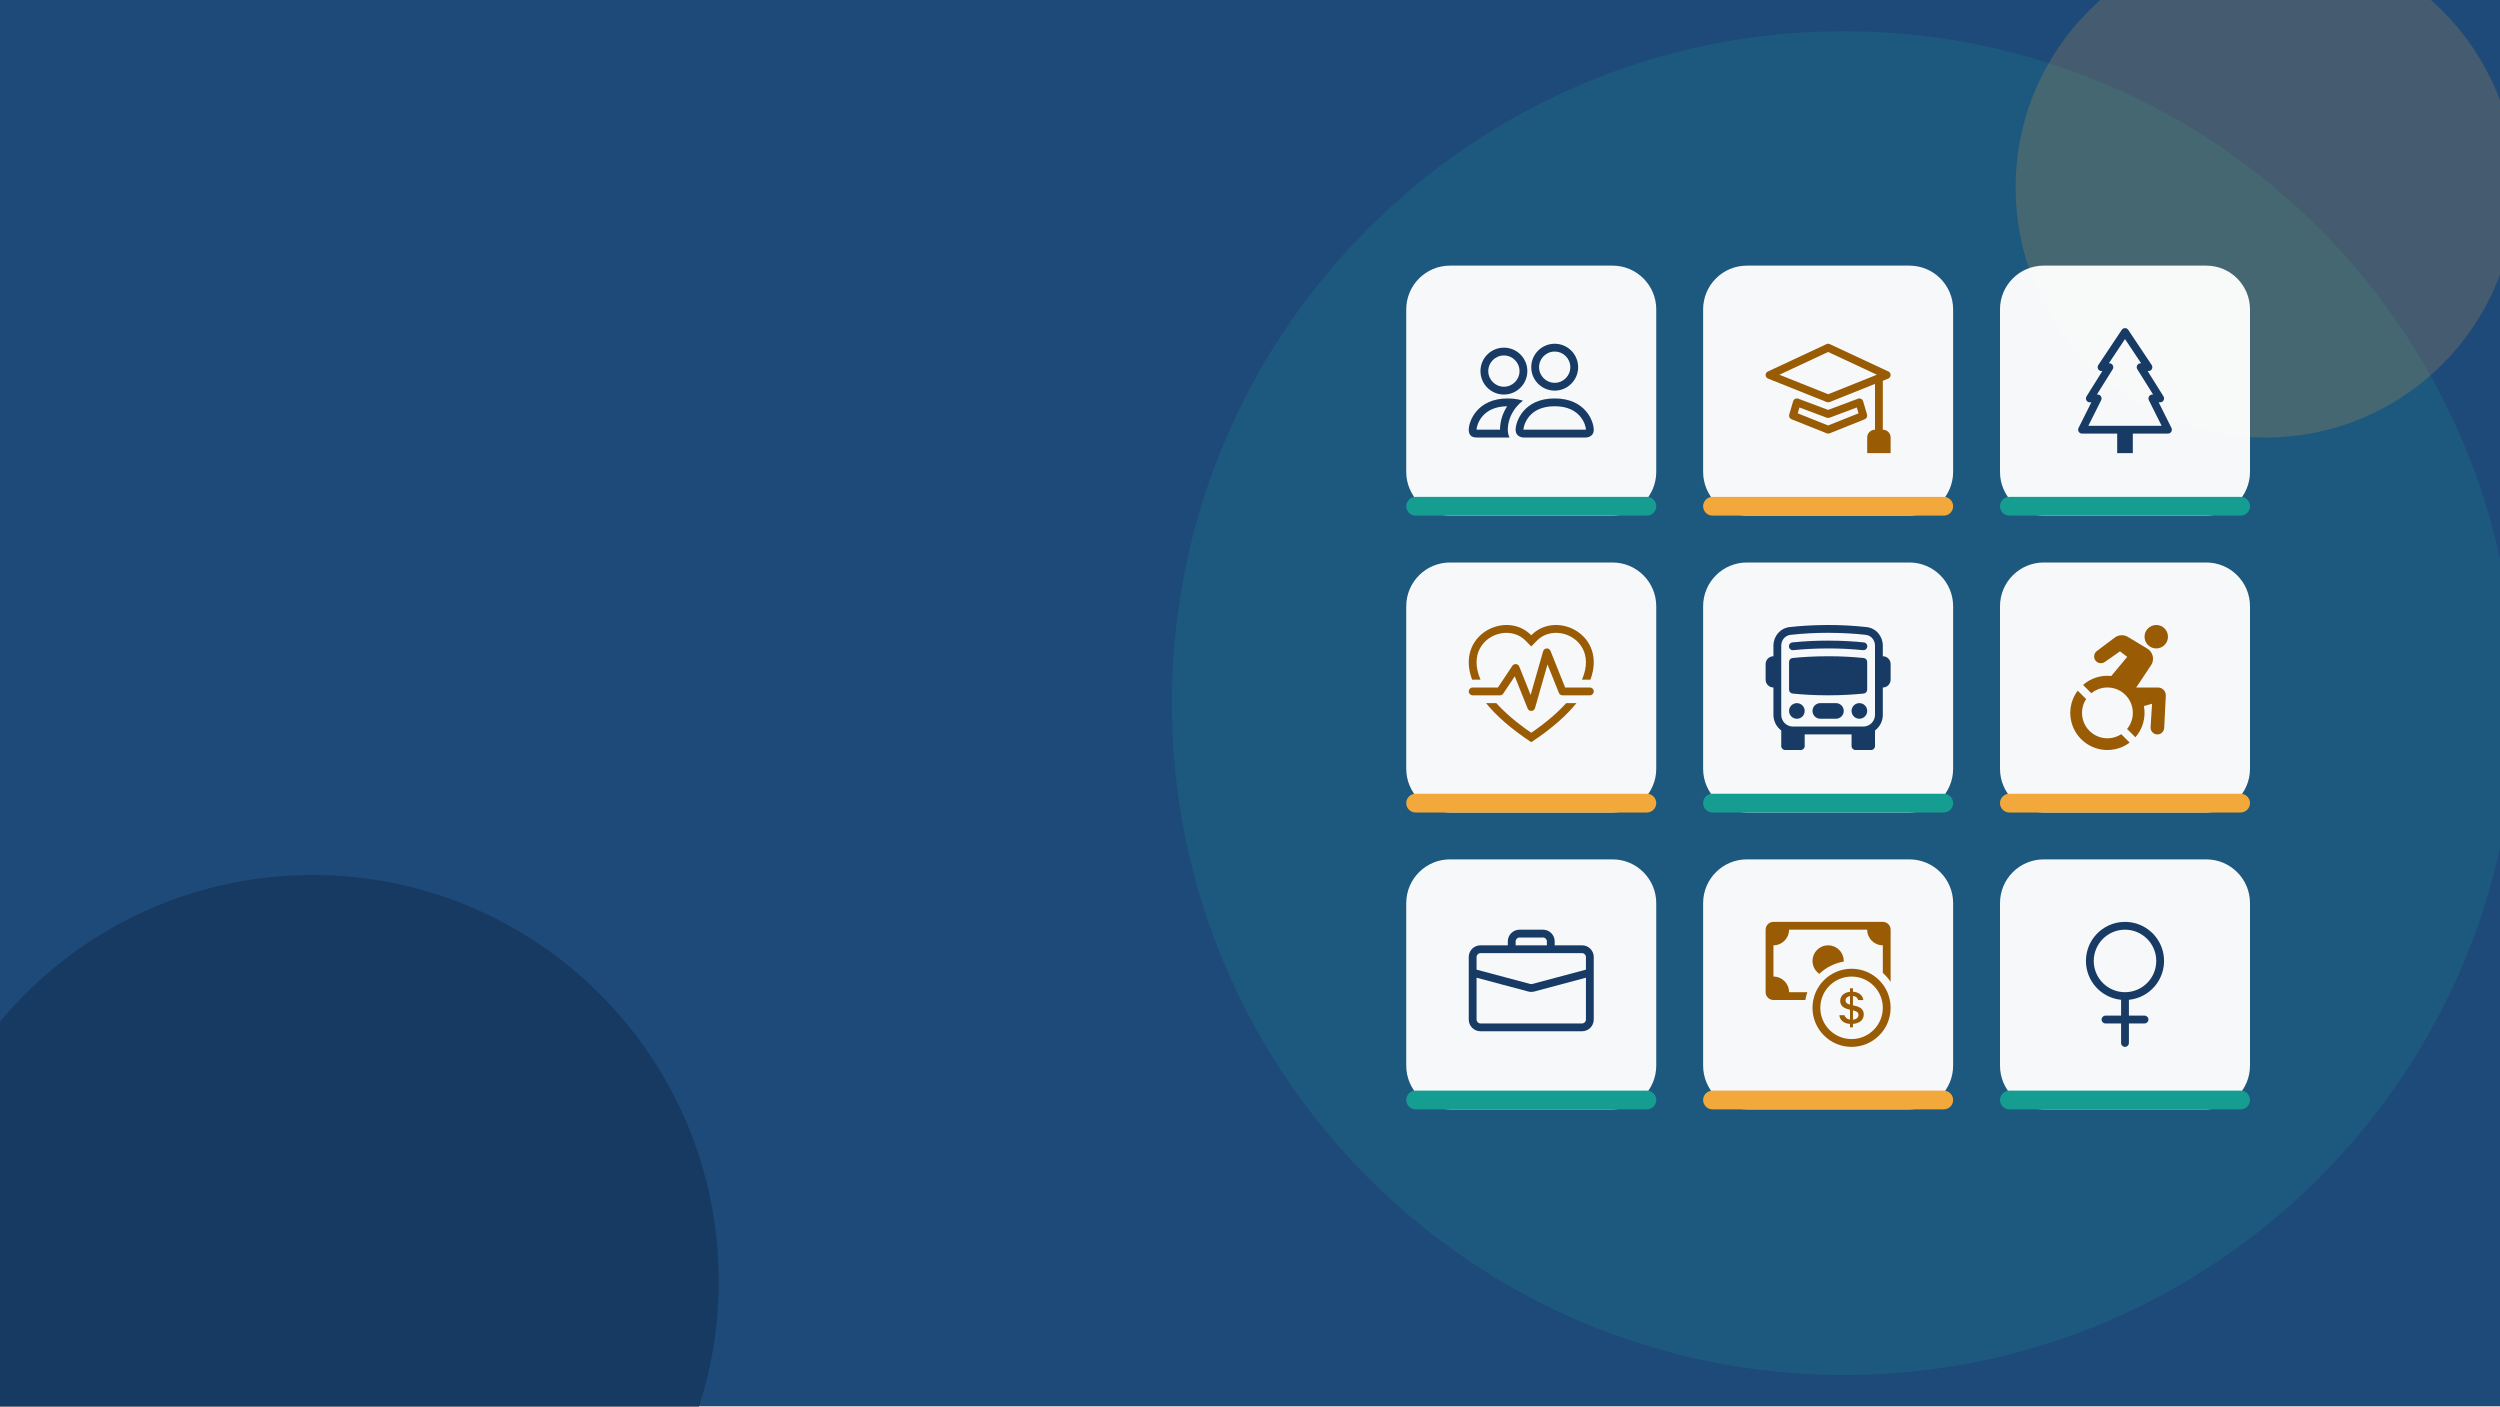
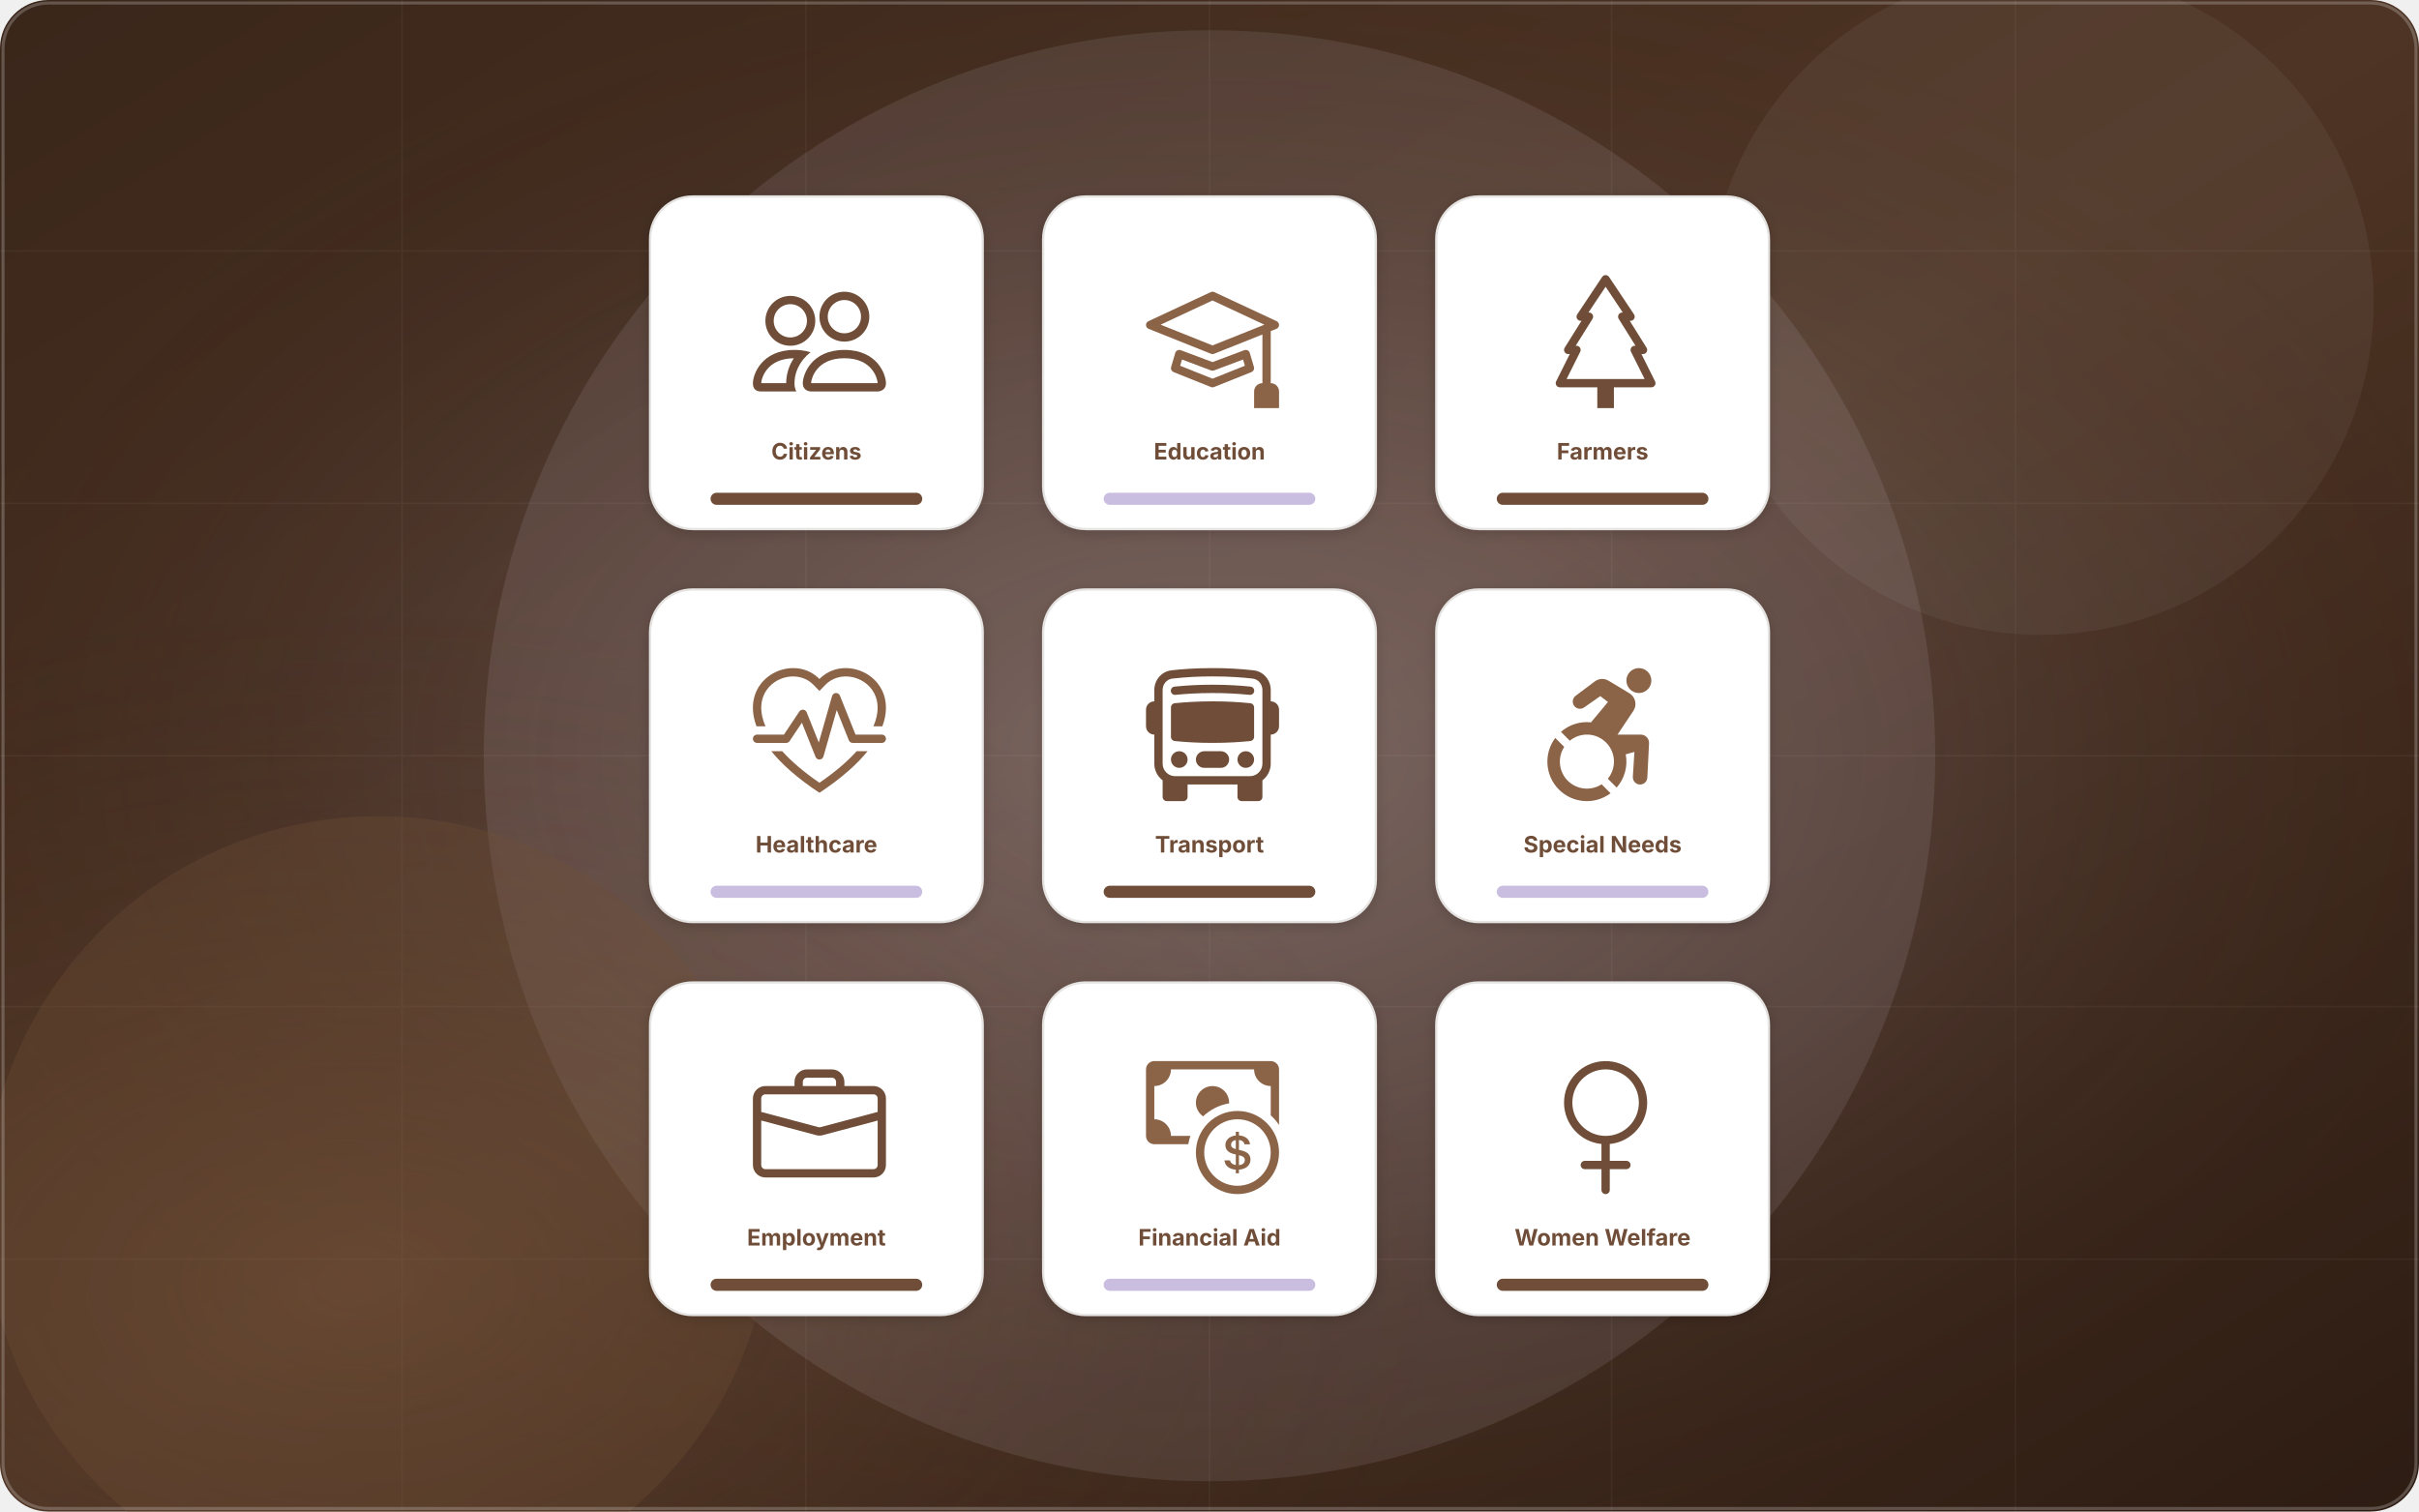
- <svg xmlns="http://www.w3.org/2000/svg" viewBox="0 0 1600 900" width="1600" height="900">
-   <rect width="1600" height="900" fill="#1E4A7A" />
-   <circle cx="1180" cy="450" r="430" fill="#159D91" opacity=".18" />
-   <circle cx="1450" cy="120" r="160" fill="#F3A83B" opacity=".18" />
-   <circle cx="200" cy="820" r="260" fill="#0F2A4A" opacity=".5" />
-   <rect x="900" y="170" width="160" height="160" rx="28" fill="#fff" opacity=".96" />
-   <g transform="translate(940,210) scale(5.0)" fill="#173B65" opacity="1">
-     <path d="M15 14s1 0 1-1-1-4-5-4-5 3-5 4 1 1 1 1zm-7.978-1L7 12.996c.001-.264.167-1.03.76-1.72C8.312 10.629 9.282 10 11 10c1.717 0 2.687.63 3.24 1.276.593.69.758 1.457.76 1.72l-.008.002-.014.002zM11 7a2 2 0 1 0 0-4 2 2 0 0 0 0 4m3-2a3 3 0 1 1-6 0 3 3 0 0 1 6 0M6.936 9.28a6 6 0 0 0-1.23-.247A7 7 0 0 0 5 9c-4 0-5 3-5 4q0 1 1 1h4.216A2.24 2.24 0 0 1 5 13c0-1.01.377-2.042 1.09-2.904.243-.294.526-.569.846-.816M4.92 10A5.5 5.5 0 0 0 4 13H1c0-.26.164-1.03.76-1.724.545-.636 1.492-1.256 3.16-1.275ZM1.5 5.5a3 3 0 1 1 6 0 3 3 0 0 1-6 0m3-2a2 2 0 1 0 0 4 2 2 0 0 0 0-4" />
+ <svg xmlns="http://www.w3.org/2000/svg" viewBox="0 0 1600 1000" width="1600" height="1000">
+   <defs>
+     <linearGradient id="bgGrad" x1="0%" y1="0%" x2="100%" y2="100%">
+       <stop offset="0%" stop-color="#3A261A" />
+       <stop offset="50%" stop-color="#4E3424" />
+       <stop offset="100%" stop-color="#2D1C13" />
+     </linearGradient>
+     <radialGradient id="lavenderCenterOrb" cx="50%" cy="50%" r="55%">
+       <stop offset="0%" stop-color="#E6E0F0" stop-opacity="0.22" />
+       <stop offset="55%" stop-color="#C9BEE0" stop-opacity="0.08" />
+       <stop offset="100%" stop-color="#3A261A" stop-opacity="0" />
+     </radialGradient>
+     <radialGradient id="mochaCornerOrb" cx="15%" cy="85%" r="45%">
+       <stop offset="0%" stop-color="#8B6347" stop-opacity="0.35" />
+       <stop offset="100%" stop-color="#2D1C13" stop-opacity="0" />
+     </radialGradient>
+     <filter id="cardShadow" x="-20%" y="-15%" width="140%" height="145%">
+       <feDropShadow dx="0" dy="10" stdDeviation="14" flood-color="#140B07" flood-opacity="0.30" />
+       <feDropShadow dx="0" dy="2" stdDeviation="4" flood-color="#140B07" flood-opacity="0.16" />
+     </filter>
+   </defs>
+   <rect width="1600" height="1000" rx="32" fill="url(#bgGrad)" />
+   <rect width="1600" height="1000" rx="32" fill="url(#lavenderCenterOrb)" />
+   <rect width="1600" height="1000" rx="32" fill="url(#mochaCornerOrb)" />
+   <g stroke="#E5E4E2" stroke-width="1" opacity="0.05">
+     <line x1="0" y1="166" x2="1600" y2="166" />
+     <line x1="0" y1="333" x2="1600" y2="333" />
+     <line x1="0" y1="500" x2="1600" y2="500" />
+     <line x1="0" y1="666" x2="1600" y2="666" />
+     <line x1="0" y1="833" x2="1600" y2="833" />
+     <line x1="266" y1="0" x2="266" y2="1000" />
+     <line x1="533" y1="0" x2="533" y2="1000" />
+     <line x1="800" y1="0" x2="800" y2="1000" />
+     <line x1="1066" y1="0" x2="1066" y2="1000" />
+     <line x1="1333" y1="0" x2="1333" y2="1000" />
  </g>
-   <rect x="900" y="318" width="160" height="12" rx="6" fill="#159D91" />
-   <rect x="1090" y="170" width="160" height="160" rx="28" fill="#fff" opacity=".96" />
-   <g transform="translate(1130,210) scale(5.0)" fill="#9A5B05" opacity="1">
-     <path d="M8.211 2.047a.5.5 0 0 0-.422 0l-7.5 3.5a.5.5 0 0 0 .025.917l7.5 3a.5.5 0 0 0 .372 0L14 7.14V13a1 1 0 0 0-1 1v2h3v-2a1 1 0 0 0-1-1V6.739l.686-.275a.5.5 0 0 0 .025-.917zM8 8.46 1.758 5.965 8 3.052l6.242 2.913z" />
-     <path d="M4.176 9.032a.5.5 0 0 0-.656.327l-.5 1.7a.5.5 0 0 0 .294.605l4.5 1.8a.5.5 0 0 0 .372 0l4.5-1.8a.5.5 0 0 0 .294-.605l-.5-1.7a.5.5 0 0 0-.656-.327L8 10.466zm-.068 1.873.22-.748 3.496 1.311a.5.5 0 0 0 .352 0l3.496-1.311.22.748L8 12.46z" />
+   <circle cx="800" cy="500" r="480" fill="#E6E0F0" opacity="0.10" />
+   <circle cx="1350" cy="200" r="220" fill="#E5E4E2" opacity="0.06" />
+   <circle cx="250" cy="800" r="260" fill="#6F4E37" opacity="0.32" />
+   <rect x="2" y="2" width="1596" height="996" rx="30" fill="none" stroke="#E5E4E2" stroke-width="2" opacity="0.25" />
+   <g id="category-grid" transform="translate(430, 130)">
+     <g transform="translate(0, 0)" filter="url(#cardShadow)">
+       <rect width="220" height="220" rx="28" fill="#FFFFFF" />
+       <rect width="220" height="220" rx="28" fill="none" stroke="#E5E4E2" stroke-width="1.5" />
+       <g transform="translate(68, 52) scale(5.5)" fill="#6F4E37">
+         <path d="M15 14s1 0 1-1-1-4-5-4-5 3-5 4 1 1 1 1zm-7.978-1L7 12.996c.001-.264.167-1.03.76-1.72C8.312 10.629 9.282 10 11 10c1.717 0 2.687.63 3.24 1.276.593.69.758 1.457.76 1.72l-.008.002-.014.002zM11 7a2 2 0 1 0 0-4 2 2 0 0 0 0 4m3-2a3 3 0 1 1-6 0 3 3 0 0 1 6 0M6.936 9.28a6 6 0 0 0-1.23-.247A7 7 0 0 0 5 9c-4 0-5 3-5 4q0 1 1 1h4.216A2.24 2.24 0 0 1 5 13c0-1.01.377-2.042 1.09-2.904.243-.294.526-.569.846-.816M4.92 10A5.5 5.5 0 0 0 4 13H1c0-.26.164-1.03.76-1.724.545-.636 1.492-1.256 3.16-1.275ZM1.5 5.5a3 3 0 1 1 6 0 3 3 0 0 1-6 0m3-2a2 2 0 1 0 0 4 2 2 0 0 0 0-4" />
+       </g>
+       <text x="110" y="174" font-family="system-ui, -apple-system, 'Inter', sans-serif" font-size="15" font-weight="700" fill="#6F4E37" text-anchor="middle">Citizens</text>
+       <rect x="40" y="196" width="140" height="8" rx="4" fill="#6F4E37" />
+     </g>
+     <g transform="translate(260, 0)" filter="url(#cardShadow)">
+       <rect width="220" height="220" rx="28" fill="#FFFFFF" />
+       <rect width="220" height="220" rx="28" fill="none" stroke="#E5E4E2" stroke-width="1.5" />
+       <g transform="translate(68, 52) scale(5.5)" fill="#8B6347">
+         <path d="M8.211 2.047a.5.5 0 0 0-.422 0l-7.5 3.5a.5.5 0 0 0 .025.917l7.5 3a.5.5 0 0 0 .372 0L14 7.14V13a1 1 0 0 0-1 1v2h3v-2a1 1 0 0 0-1-1V6.739l.686-.275a.5.5 0 0 0 .025-.917zM8 8.46 1.758 5.965 8 3.052l6.242 2.913z" />
+         <path d="M4.176 9.032a.5.5 0 0 0-.656.327l-.5 1.7a.5.5 0 0 0 .294.605l4.5 1.8a.5.5 0 0 0 .372 0l4.5-1.8a.5.5 0 0 0 .294-.605l-.5-1.7a.5.5 0 0 0-.656-.327L8 10.466zm-.068 1.873.22-.748 3.496 1.311a.5.5 0 0 0 .352 0l3.496-1.311.22.748L8 12.46z" />
+       </g>
+       <text x="110" y="174" font-family="system-ui, -apple-system, 'Inter', sans-serif" font-size="15" font-weight="700" fill="#6F4E37" text-anchor="middle">Education</text>
+       <rect x="40" y="196" width="140" height="8" rx="4" fill="#C9BEE0" />
+     </g>
+     <g transform="translate(520, 0)" filter="url(#cardShadow)">
+       <rect width="220" height="220" rx="28" fill="#FFFFFF" />
+       <rect width="220" height="220" rx="28" fill="none" stroke="#E5E4E2" stroke-width="1.5" />
+       <g transform="translate(68, 52) scale(5.5)" fill="#6F4E37">
+         <path d="M8.416.223a.5.5 0 0 0-.832 0l-3 4.5A.5.5 0 0 0 5 5.5h.098L3.076 8.735A.5.5 0 0 0 3.5 9.5h.191l-1.638 3.276a.5.5 0 0 0 .447.724H7V16h2v-2.5h4.5a.5.5 0 0 0 .447-.724L12.31 9.5h.191a.5.5 0 0 0 .424-.765L10.902 5.5H11a.5.5 0 0 0 .416-.777zM6.437 4.758A.5.5 0 0 0 6 4.5h-.066L8 1.401 10.066 4.5H10a.5.5 0 0 0-.424.765L11.598 8.5H11.5a.5.5 0 0 0-.447.724L12.69 12.5H3.309l1.638-3.276A.5.5 0 0 0 4.5 8.5h-.098l2.022-3.235a.5.5 0 0 0 .013-.507" />
+       </g>
+       <text x="110" y="174" font-family="system-ui, -apple-system, 'Inter', sans-serif" font-size="15" font-weight="700" fill="#6F4E37" text-anchor="middle">Farmers</text>
+       <rect x="40" y="196" width="140" height="8" rx="4" fill="#6F4E37" />
+     </g>
+     <g transform="translate(0, 260)" filter="url(#cardShadow)">
+       <rect width="220" height="220" rx="28" fill="#FFFFFF" />
+       <rect width="220" height="220" rx="28" fill="none" stroke="#E5E4E2" stroke-width="1.5" />
+       <g transform="translate(68, 52) scale(5.5)" fill="#8B6347">
+         <path d="m8 2.748-.717-.737C5.6.281 2.514.878 1.4 3.053.918 3.995.78 5.323 1.508 7H.43c-2.128-5.697 4.165-8.83 7.394-5.857q.09.083.176.171a3 3 0 0 1 .176-.17c3.23-2.974 9.522.159 7.394 5.856h-1.078c.728-1.677.59-3.005.108-3.947C13.486.878 10.4.28 8.717 2.01zM2.212 10h1.315C4.593 11.183 6.05 12.458 8 13.795c1.949-1.337 3.407-2.612 4.473-3.795h1.315c-1.265 1.566-3.14 3.25-5.788 5-2.648-1.75-4.523-3.434-5.788-5" />
+         <path d="M10.464 3.314a.5.5 0 0 0-.945.049L7.921 8.956 6.464 5.314a.5.5 0 0 0-.88-.091L3.732 8H.5a.5.5 0 0 0 0 1H4a.5.5 0 0 0 .416-.223l1.473-2.209 1.647 4.118a.5.5 0 0 0 .945-.049l1.598-5.593 1.457 3.642A.5.5 0 0 0 12 9h3.5a.5.5 0 0 0 0-1h-3.162z" />
+       </g>
+       <text x="110" y="174" font-family="system-ui, -apple-system, 'Inter', sans-serif" font-size="15" font-weight="700" fill="#6F4E37" text-anchor="middle">Healthcare</text>
+       <rect x="40" y="196" width="140" height="8" rx="4" fill="#C9BEE0" />
+     </g>
+     <g transform="translate(260, 260)" filter="url(#cardShadow)">
+       <rect width="220" height="220" rx="28" fill="#FFFFFF" />
+       <rect width="220" height="220" rx="28" fill="none" stroke="#E5E4E2" stroke-width="1.5" />
+       <g transform="translate(68, 52) scale(5.5)" fill="#6F4E37">
+         <path d="M5 11a1 1 0 1 1-2 0 1 1 0 0 1 2 0m8 0a1 1 0 1 1-2 0 1 1 0 0 1 2 0m-6-1a1 1 0 1 0 0 2h2a1 1 0 1 0 0-2zm1-6c-1.876 0-3.426.109-4.552.226A.5.5 0 0 0 3 4.723v3.554a.5.5 0 0 0 .448.497C4.574 8.891 6.124 9 8 9s3.426-.109 4.552-.226A.5.5 0 0 0 13 8.277V4.723a.5.5 0 0 0-.448-.497A44 44 0 0 0 8 4m0-1c-1.837 0-3.353.107-4.448.22a.5.5 0 1 1-.104-.994A44 44 0 0 1 8 2c1.876 0 3.426.109 4.552.226a.5.5 0 1 1-.104.994A43 43 0 0 0 8 3" />
+         <path d="M15 8a1 1 0 0 0 1-1V5a1 1 0 0 0-1-1V2.64c0-1.188-.845-2.232-2.064-2.372A44 44 0 0 0 8 0C5.9 0 4.208.136 3.064.268 1.845.408 1 1.452 1 2.64V4a1 1 0 0 0-1 1v2a1 1 0 0 0 1 1v3.5c0 .818.393 1.544 1 2v2a.5.5 0 0 0 .5.5h2a.5.5 0 0 0 .5-.5V14h6v1.5a.5.5 0 0 0 .5.5h2a.5.5 0 0 0 .5-.5v-2c.607-.456 1-1.182 1-2zM8 1c2.056 0 3.71.134 4.822.261.676.078 1.178.66 1.178 1.379v8.86a1.5 1.5 0 0 1-1.5 1.5h-9A1.5 1.5 0 0 1 2 11.5V2.64c0-.72.502-1.301 1.178-1.379A43 43 0 0 1 8 1" />
+       </g>
+       <text x="110" y="174" font-family="system-ui, -apple-system, 'Inter', sans-serif" font-size="15" font-weight="700" fill="#6F4E37" text-anchor="middle">Transport</text>
+       <rect x="40" y="196" width="140" height="8" rx="4" fill="#6F4E37" />
+     </g>
+     <g transform="translate(520, 260)" filter="url(#cardShadow)">
+       <rect width="220" height="220" rx="28" fill="#FFFFFF" />
+       <rect width="220" height="220" rx="28" fill="none" stroke="#E5E4E2" stroke-width="1.5" />
+       <g transform="translate(68, 52) scale(5.5)" fill="#8B6347">
+         <path d="M12 3a1.5 1.5 0 1 0 0-3 1.5 1.5 0 0 0 0 3m-.663 2.146a1.5 1.5 0 0 0-.47-2.115l-2.5-1.508a1.5 1.5 0 0 0-1.676.086l-2.329 1.75a.866.866 0 0 0 1.051 1.375L7.361 3.37l.922.71-2.038 2.445A4.73 4.73 0 0 0 2.628 7.67l1.064 1.065a3.25 3.25 0 0 1 4.574 4.574l1.064 1.063a4.73 4.73 0 0 0 1.09-3.998l1.043-.292-.187 2.991a.872.872 0 1 0 1.741.098l.206-4.121A1 1 0 0 0 12.224 8h-2.79zM3.023 9.48a3.25 3.25 0 0 0 4.496 4.496l1.077 1.077a4.75 4.75 0 0 1-6.65-6.65z" />
+       </g>
+       <text x="110" y="174" font-family="system-ui, -apple-system, 'Inter', sans-serif" font-size="15" font-weight="700" fill="#6F4E37" text-anchor="middle">Special Needs</text>
+       <rect x="40" y="196" width="140" height="8" rx="4" fill="#C9BEE0" />
+     </g>
+     <g transform="translate(0, 520)" filter="url(#cardShadow)">
+       <rect width="220" height="220" rx="28" fill="#FFFFFF" />
+       <rect width="220" height="220" rx="28" fill="none" stroke="#E5E4E2" stroke-width="1.5" />
+       <g transform="translate(68, 52) scale(5.5)" fill="#6F4E37">
+         <path d="M6.5 1A1.5 1.5 0 0 0 5 2.5V3H1.5A1.5 1.5 0 0 0 0 4.5v8A1.5 1.5 0 0 0 1.5 14h13a1.5 1.5 0 0 0 1.5-1.5v-8A1.5 1.5 0 0 0 14.5 3H11v-.5A1.5 1.5 0 0 0 9.5 1zm0 1h3a.5.5 0 0 1 .5.5V3H6v-.5a.5.5 0 0 1 .5-.5m1.886 6.914L15 7.151V12.5a.5.5 0 0 1-.5.5h-13a.5.5 0 0 1-.5-.5V7.15l6.614 1.764a1.5 1.5 0 0 0 .772 0M1.5 4h13a.5.5 0 0 1 .5.5v1.616L8.129 7.948a.5.5 0 0 1-.258 0L1 6.116V4.5a.5.5 0 0 1 .5-.5" />
+       </g>
+       <text x="110" y="174" font-family="system-ui, -apple-system, 'Inter', sans-serif" font-size="15" font-weight="700" fill="#6F4E37" text-anchor="middle">Employment</text>
+       <rect x="40" y="196" width="140" height="8" rx="4" fill="#6F4E37" />
+     </g>
+     <g transform="translate(260, 520)" filter="url(#cardShadow)">
+       <rect width="220" height="220" rx="28" fill="#FFFFFF" />
+       <rect width="220" height="220" rx="28" fill="none" stroke="#E5E4E2" stroke-width="1.5" />
+       <g transform="translate(68, 52) scale(5.5)" fill="#8B6347">
+         <path fill-rule="evenodd" d="M11 15a4 4 0 1 0 0-8 4 4 0 0 0 0 8m5-4a5 5 0 1 1-10 0 5 5 0 0 1 10 0" />
+         <path d="M9.438 11.944c.047.596.518 1.06 1.363 1.116v.44h.375v-.443c.875-.061 1.386-.529 1.386-1.207 0-.618-.39-.936-1.09-1.1l-.296-.07v-1.2c.376.043.614.248.671.532h.658c-.047-.575-.54-1.024-1.329-1.073V8.5h-.375v.45c-.747.073-1.255.522-1.255 1.158 0 .562.378.92 1.007 1.066l.248.061v1.272c-.384-.058-.639-.27-.696-.563h-.668zm1.36-1.354c-.369-.085-.569-.26-.569-.522 0-.294.216-.514.572-.578v1.1zm.432.746c.449.104.655.272.655.569 0 .339-.257.571-.709.614v-1.195z" />
+         <path d="M1 0a1 1 0 0 0-1 1v8a1 1 0 0 0 1 1h4.083q.088-.517.258-1H3a2 2 0 0 0-2-2V3a2 2 0 0 0 2-2h10a2 2 0 0 0 2 2v3.528c.38.34.717.728 1 1.154V1a1 1 0 0 0-1-1z" />
+         <path d="M9.998 5.083 10 5a2 2 0 1 0-3.132 1.65 6 6 0 0 1 3.13-1.567" />
+       </g>
+       <text x="110" y="174" font-family="system-ui, -apple-system, 'Inter', sans-serif" font-size="15" font-weight="700" fill="#6F4E37" text-anchor="middle">Financial Aid</text>
+       <rect x="40" y="196" width="140" height="8" rx="4" fill="#C9BEE0" />
+     </g>
+     <g transform="translate(520, 520)" filter="url(#cardShadow)">
+       <rect width="220" height="220" rx="28" fill="#FFFFFF" />
+       <rect width="220" height="220" rx="28" fill="none" stroke="#E5E4E2" stroke-width="1.5" />
+       <g transform="translate(68, 52) scale(5.5)" fill="#6F4E37">
+         <path fill-rule="evenodd" d="M8 1a4 4 0 1 0 0 8 4 4 0 0 0 0-8M3 5a5 5 0 1 1 5.5 4.975V12h2a.5.5 0 0 1 0 1h-2v2.5a.5.5 0 0 1-1 0V13h-2a.5.5 0 0 1 0-1h2V9.975A5 5 0 0 1 3 5" />
+       </g>
+       <text x="110" y="174" font-family="system-ui, -apple-system, 'Inter', sans-serif" font-size="15" font-weight="700" fill="#6F4E37" text-anchor="middle">Women Welfare</text>
+       <rect x="40" y="196" width="140" height="8" rx="4" fill="#6F4E37" />
+     </g>
  </g>
-   <rect x="1090" y="318" width="160" height="12" rx="6" fill="#F3A83B" />
-   <rect x="1280" y="170" width="160" height="160" rx="28" fill="#fff" opacity=".96" />
-   <g transform="translate(1320,210) scale(5.0)" fill="#173B65" opacity="1">
-     <path d="M8.416.223a.5.5 0 0 0-.832 0l-3 4.5A.5.5 0 0 0 5 5.5h.098L3.076 8.735A.5.5 0 0 0 3.5 9.5h.191l-1.638 3.276a.5.5 0 0 0 .447.724H7V16h2v-2.5h4.5a.5.5 0 0 0 .447-.724L12.31 9.5h.191a.5.5 0 0 0 .424-.765L10.902 5.5H11a.5.5 0 0 0 .416-.777zM6.437 4.758A.5.5 0 0 0 6 4.5h-.066L8 1.401 10.066 4.5H10a.5.5 0 0 0-.424.765L11.598 8.5H11.5a.5.5 0 0 0-.447.724L12.69 12.5H3.309l1.638-3.276A.5.5 0 0 0 4.5 8.5h-.098l2.022-3.235a.5.5 0 0 0 .013-.507" />
-   </g>
-   <rect x="1280" y="318" width="160" height="12" rx="6" fill="#159D91" />
-   <rect x="900" y="360" width="160" height="160" rx="28" fill="#fff" opacity=".96" />
-   <g transform="translate(940,400) scale(5.0)" fill="#9A5B05" opacity="1">
-     <path d="m8 2.748-.717-.737C5.6.281 2.514.878 1.4 3.053.918 3.995.78 5.323 1.508 7H.43c-2.128-5.697 4.165-8.83 7.394-5.857q.09.083.176.171a3 3 0 0 1 .176-.17c3.23-2.974 9.522.159 7.394 5.856h-1.078c.728-1.677.59-3.005.108-3.947C13.486.878 10.4.28 8.717 2.01zM2.212 10h1.315C4.593 11.183 6.05 12.458 8 13.795c1.949-1.337 3.407-2.612 4.473-3.795h1.315c-1.265 1.566-3.14 3.25-5.788 5-2.648-1.75-4.523-3.434-5.788-5" />
-     <path d="M10.464 3.314a.5.5 0 0 0-.945.049L7.921 8.956 6.464 5.314a.5.5 0 0 0-.88-.091L3.732 8H.5a.5.5 0 0 0 0 1H4a.5.5 0 0 0 .416-.223l1.473-2.209 1.647 4.118a.5.5 0 0 0 .945-.049l1.598-5.593 1.457 3.642A.5.5 0 0 0 12 9h3.5a.5.5 0 0 0 0-1h-3.162z" />
-   </g>
-   <rect x="900" y="508" width="160" height="12" rx="6" fill="#F3A83B" />
-   <rect x="1090" y="360" width="160" height="160" rx="28" fill="#fff" opacity=".96" />
-   <g transform="translate(1130,400) scale(5.0)" fill="#173B65" opacity="1">
-     <path d="M5 11a1 1 0 1 1-2 0 1 1 0 0 1 2 0m8 0a1 1 0 1 1-2 0 1 1 0 0 1 2 0m-6-1a1 1 0 1 0 0 2h2a1 1 0 1 0 0-2zm1-6c-1.876 0-3.426.109-4.552.226A.5.5 0 0 0 3 4.723v3.554a.5.5 0 0 0 .448.497C4.574 8.891 6.124 9 8 9s3.426-.109 4.552-.226A.5.5 0 0 0 13 8.277V4.723a.5.5 0 0 0-.448-.497A44 44 0 0 0 8 4m0-1c-1.837 0-3.353.107-4.448.22a.5.5 0 1 1-.104-.994A44 44 0 0 1 8 2c1.876 0 3.426.109 4.552.226a.5.5 0 1 1-.104.994A43 43 0 0 0 8 3" />
-     <path d="M15 8a1 1 0 0 0 1-1V5a1 1 0 0 0-1-1V2.64c0-1.188-.845-2.232-2.064-2.372A44 44 0 0 0 8 0C5.9 0 4.208.136 3.064.268 1.845.408 1 1.452 1 2.64V4a1 1 0 0 0-1 1v2a1 1 0 0 0 1 1v3.5c0 .818.393 1.544 1 2v2a.5.5 0 0 0 .5.5h2a.5.5 0 0 0 .5-.5V14h6v1.5a.5.5 0 0 0 .5.5h2a.5.5 0 0 0 .5-.5v-2c.607-.456 1-1.182 1-2zM8 1c2.056 0 3.71.134 4.822.261.676.078 1.178.66 1.178 1.379v8.86a1.5 1.5 0 0 1-1.5 1.5h-9A1.5 1.5 0 0 1 2 11.5V2.64c0-.72.502-1.301 1.178-1.379A43 43 0 0 1 8 1" />
-   </g>
-   <rect x="1090" y="508" width="160" height="12" rx="6" fill="#159D91" />
-   <rect x="1280" y="360" width="160" height="160" rx="28" fill="#fff" opacity=".96" />
-   <g transform="translate(1320,400) scale(5.0)" fill="#9A5B05" opacity="1">
-     <path d="M12 3a1.5 1.5 0 1 0 0-3 1.5 1.5 0 0 0 0 3m-.663 2.146a1.5 1.5 0 0 0-.47-2.115l-2.5-1.508a1.5 1.5 0 0 0-1.676.086l-2.329 1.75a.866.866 0 0 0 1.051 1.375L7.361 3.37l.922.71-2.038 2.445A4.73 4.73 0 0 0 2.628 7.67l1.064 1.065a3.25 3.25 0 0 1 4.574 4.574l1.064 1.063a4.73 4.73 0 0 0 1.09-3.998l1.043-.292-.187 2.991a.872.872 0 1 0 1.741.098l.206-4.121A1 1 0 0 0 12.224 8h-2.79zM3.023 9.48a3.25 3.25 0 0 0 4.496 4.496l1.077 1.077a4.75 4.75 0 0 1-6.65-6.65z" />
-   </g>
-   <rect x="1280" y="508" width="160" height="12" rx="6" fill="#F3A83B" />
-   <rect x="900" y="550" width="160" height="160" rx="28" fill="#fff" opacity=".96" />
-   <g transform="translate(940,590) scale(5.0)" fill="#173B65" opacity="1">
-     <path d="M6.5 1A1.5 1.5 0 0 0 5 2.5V3H1.5A1.5 1.5 0 0 0 0 4.5v8A1.5 1.5 0 0 0 1.5 14h13a1.5 1.5 0 0 0 1.5-1.5v-8A1.5 1.5 0 0 0 14.5 3H11v-.5A1.5 1.5 0 0 0 9.5 1zm0 1h3a.5.5 0 0 1 .5.5V3H6v-.5a.5.5 0 0 1 .5-.5m1.886 6.914L15 7.151V12.5a.5.5 0 0 1-.5.5h-13a.5.5 0 0 1-.5-.5V7.15l6.614 1.764a1.5 1.5 0 0 0 .772 0M1.5 4h13a.5.5 0 0 1 .5.5v1.616L8.129 7.948a.5.5 0 0 1-.258 0L1 6.116V4.5a.5.5 0 0 1 .5-.5" />
-   </g>
-   <rect x="900" y="698" width="160" height="12" rx="6" fill="#159D91" />
-   <rect x="1090" y="550" width="160" height="160" rx="28" fill="#fff" opacity=".96" />
-   <g transform="translate(1130,590) scale(5.0)" fill="#9A5B05" opacity="1">
-     <path fill-rule="evenodd" d="M11 15a4 4 0 1 0 0-8 4 4 0 0 0 0 8m5-4a5 5 0 1 1-10 0 5 5 0 0 1 10 0" />
-     <path d="M9.438 11.944c.047.596.518 1.06 1.363 1.116v.44h.375v-.443c.875-.061 1.386-.529 1.386-1.207 0-.618-.39-.936-1.09-1.1l-.296-.07v-1.2c.376.043.614.248.671.532h.658c-.047-.575-.54-1.024-1.329-1.073V8.5h-.375v.45c-.747.073-1.255.522-1.255 1.158 0 .562.378.92 1.007 1.066l.248.061v1.272c-.384-.058-.639-.27-.696-.563h-.668zm1.36-1.354c-.369-.085-.569-.26-.569-.522 0-.294.216-.514.572-.578v1.1zm.432.746c.449.104.655.272.655.569 0 .339-.257.571-.709.614v-1.195z" />
-     <path d="M1 0a1 1 0 0 0-1 1v8a1 1 0 0 0 1 1h4.083q.088-.517.258-1H3a2 2 0 0 0-2-2V3a2 2 0 0 0 2-2h10a2 2 0 0 0 2 2v3.528c.38.34.717.728 1 1.154V1a1 1 0 0 0-1-1z" />
-     <path d="M9.998 5.083 10 5a2 2 0 1 0-3.132 1.65 6 6 0 0 1 3.13-1.567" />
-   </g>
-   <rect x="1090" y="698" width="160" height="12" rx="6" fill="#F3A83B" />
-   <rect x="1280" y="550" width="160" height="160" rx="28" fill="#fff" opacity=".96" />
-   <g transform="translate(1320,590) scale(5.0)" fill="#173B65" opacity="1">
-     <path fill-rule="evenodd" d="M8 1a4 4 0 1 0 0 8 4 4 0 0 0 0-8M3 5a5 5 0 1 1 5.5 4.975V12h2a.5.5 0 0 1 0 1h-2v2.5a.5.5 0 0 1-1 0V13h-2a.5.5 0 0 1 0-1h2V9.975A5 5 0 0 1 3 5" />
-   </g>
-   <rect x="1280" y="698" width="160" height="12" rx="6" fill="#159D91" />
</svg>
